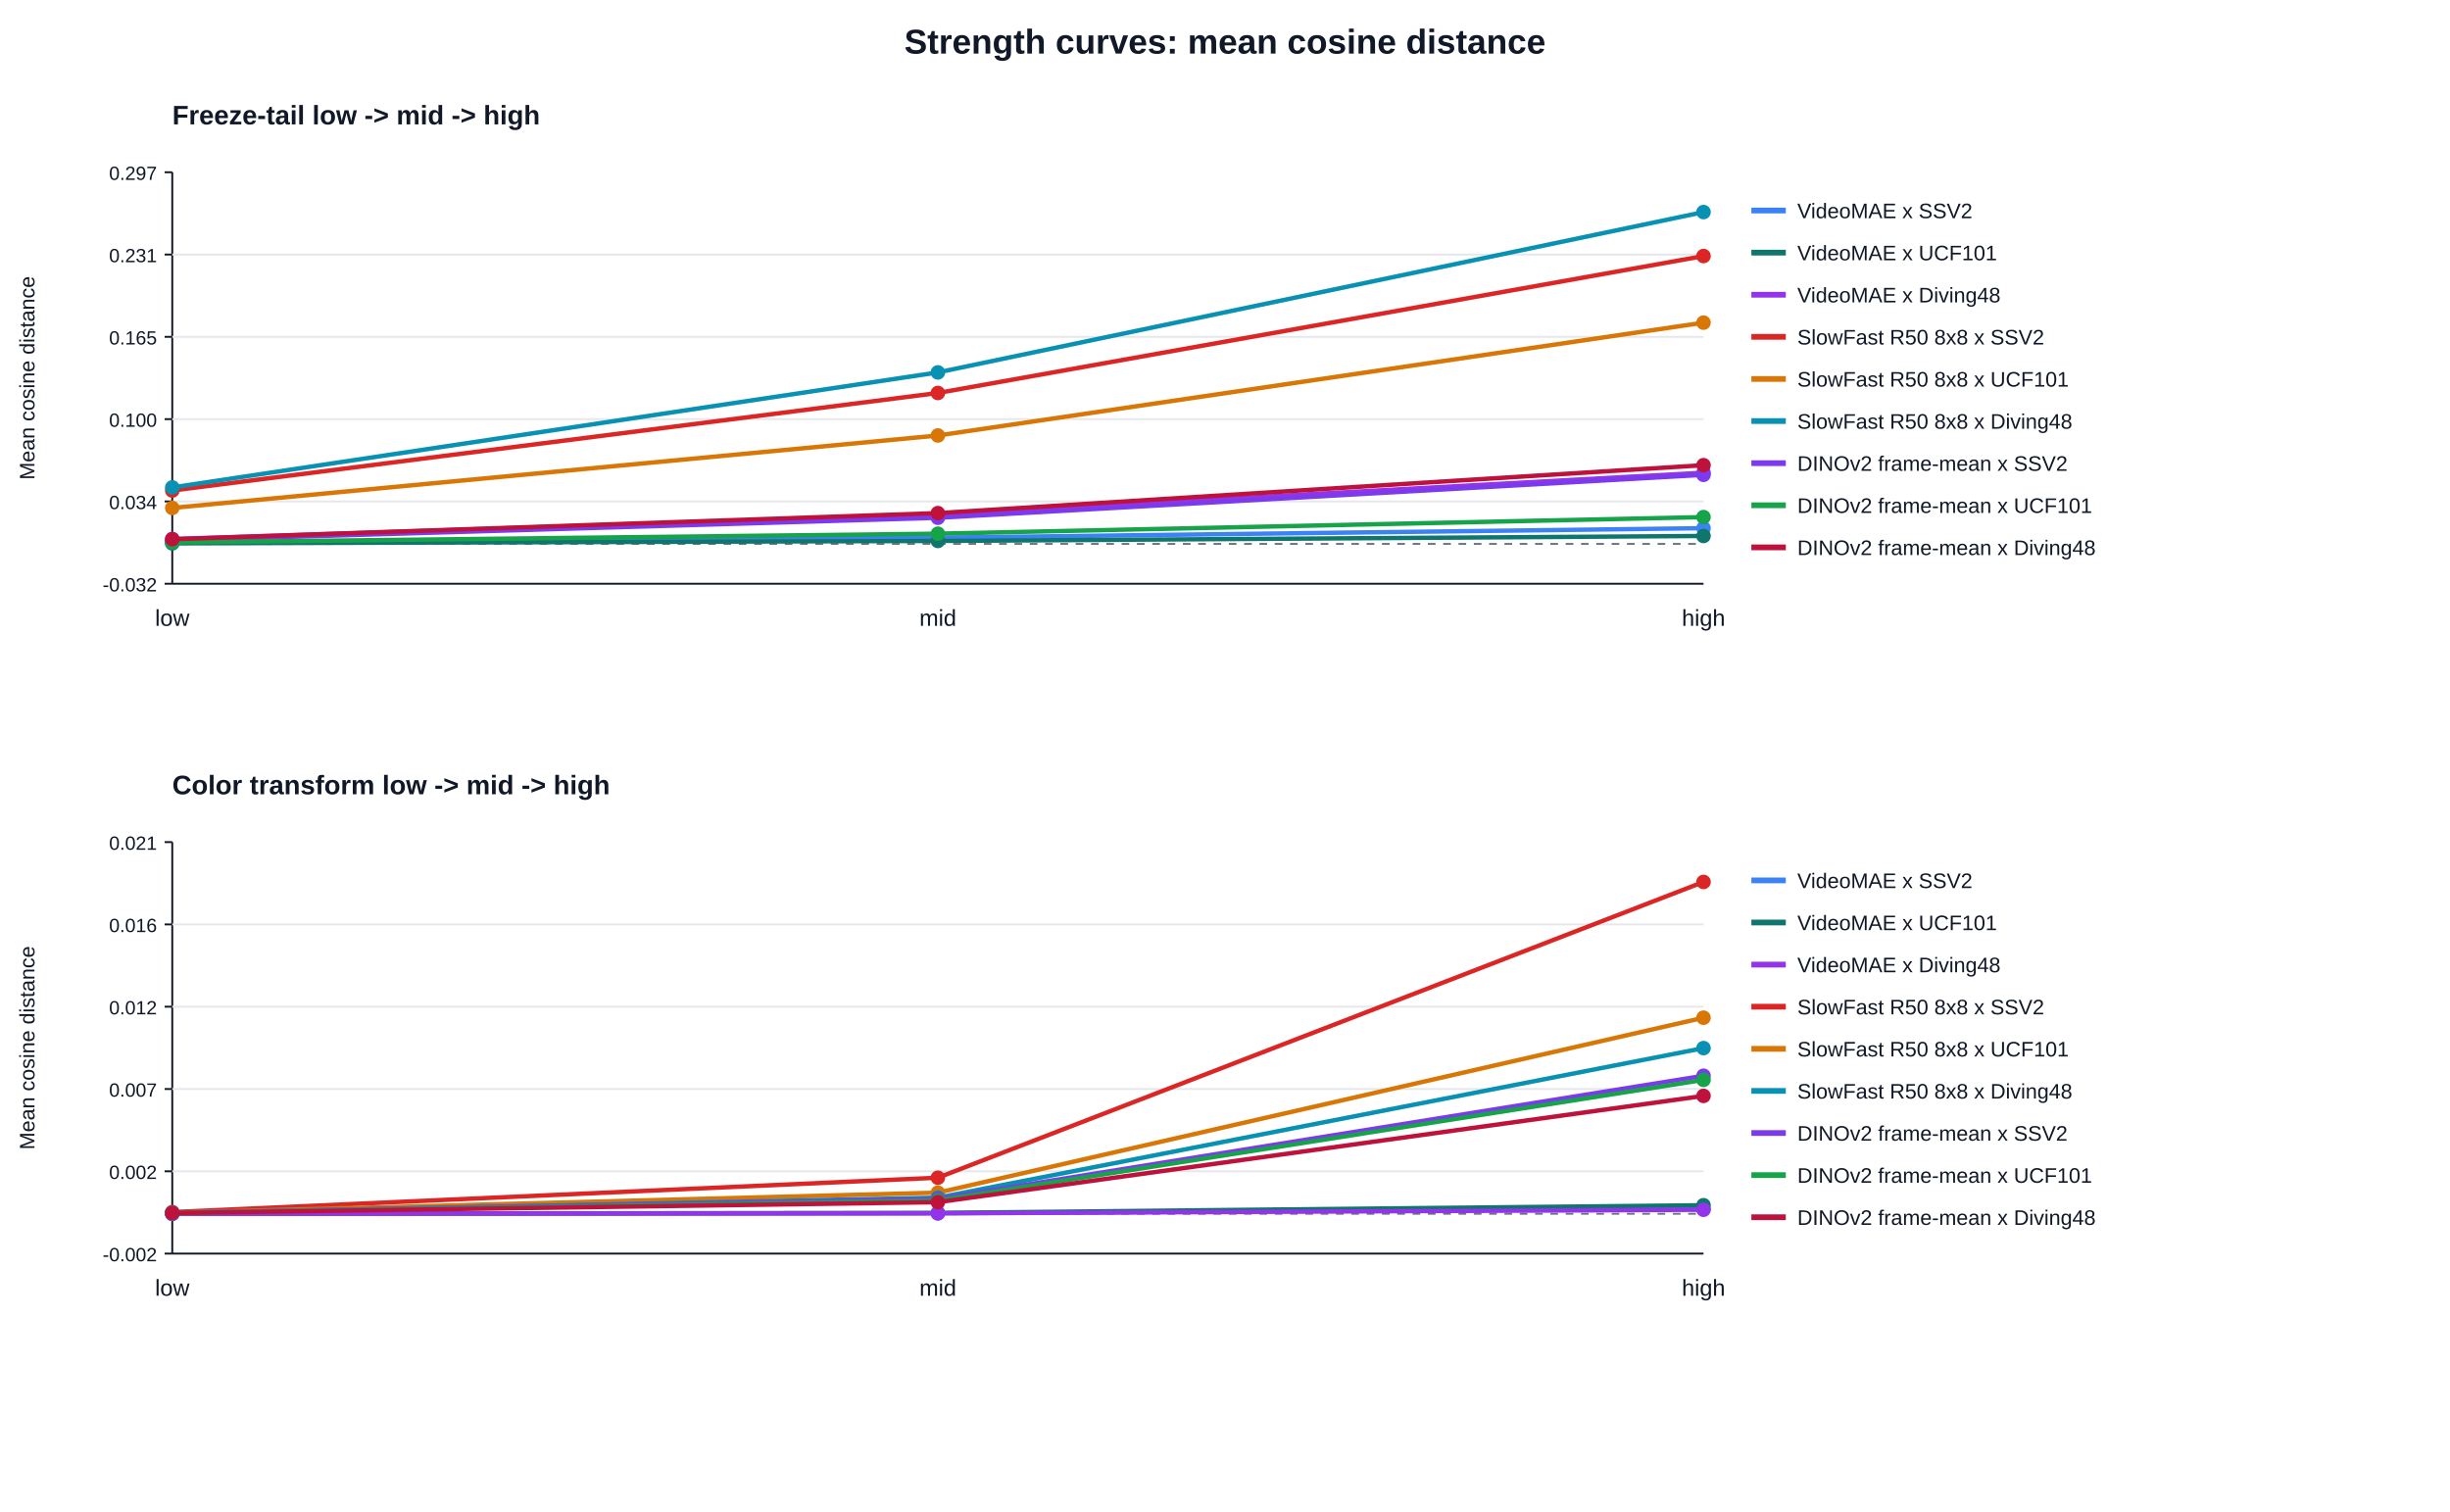
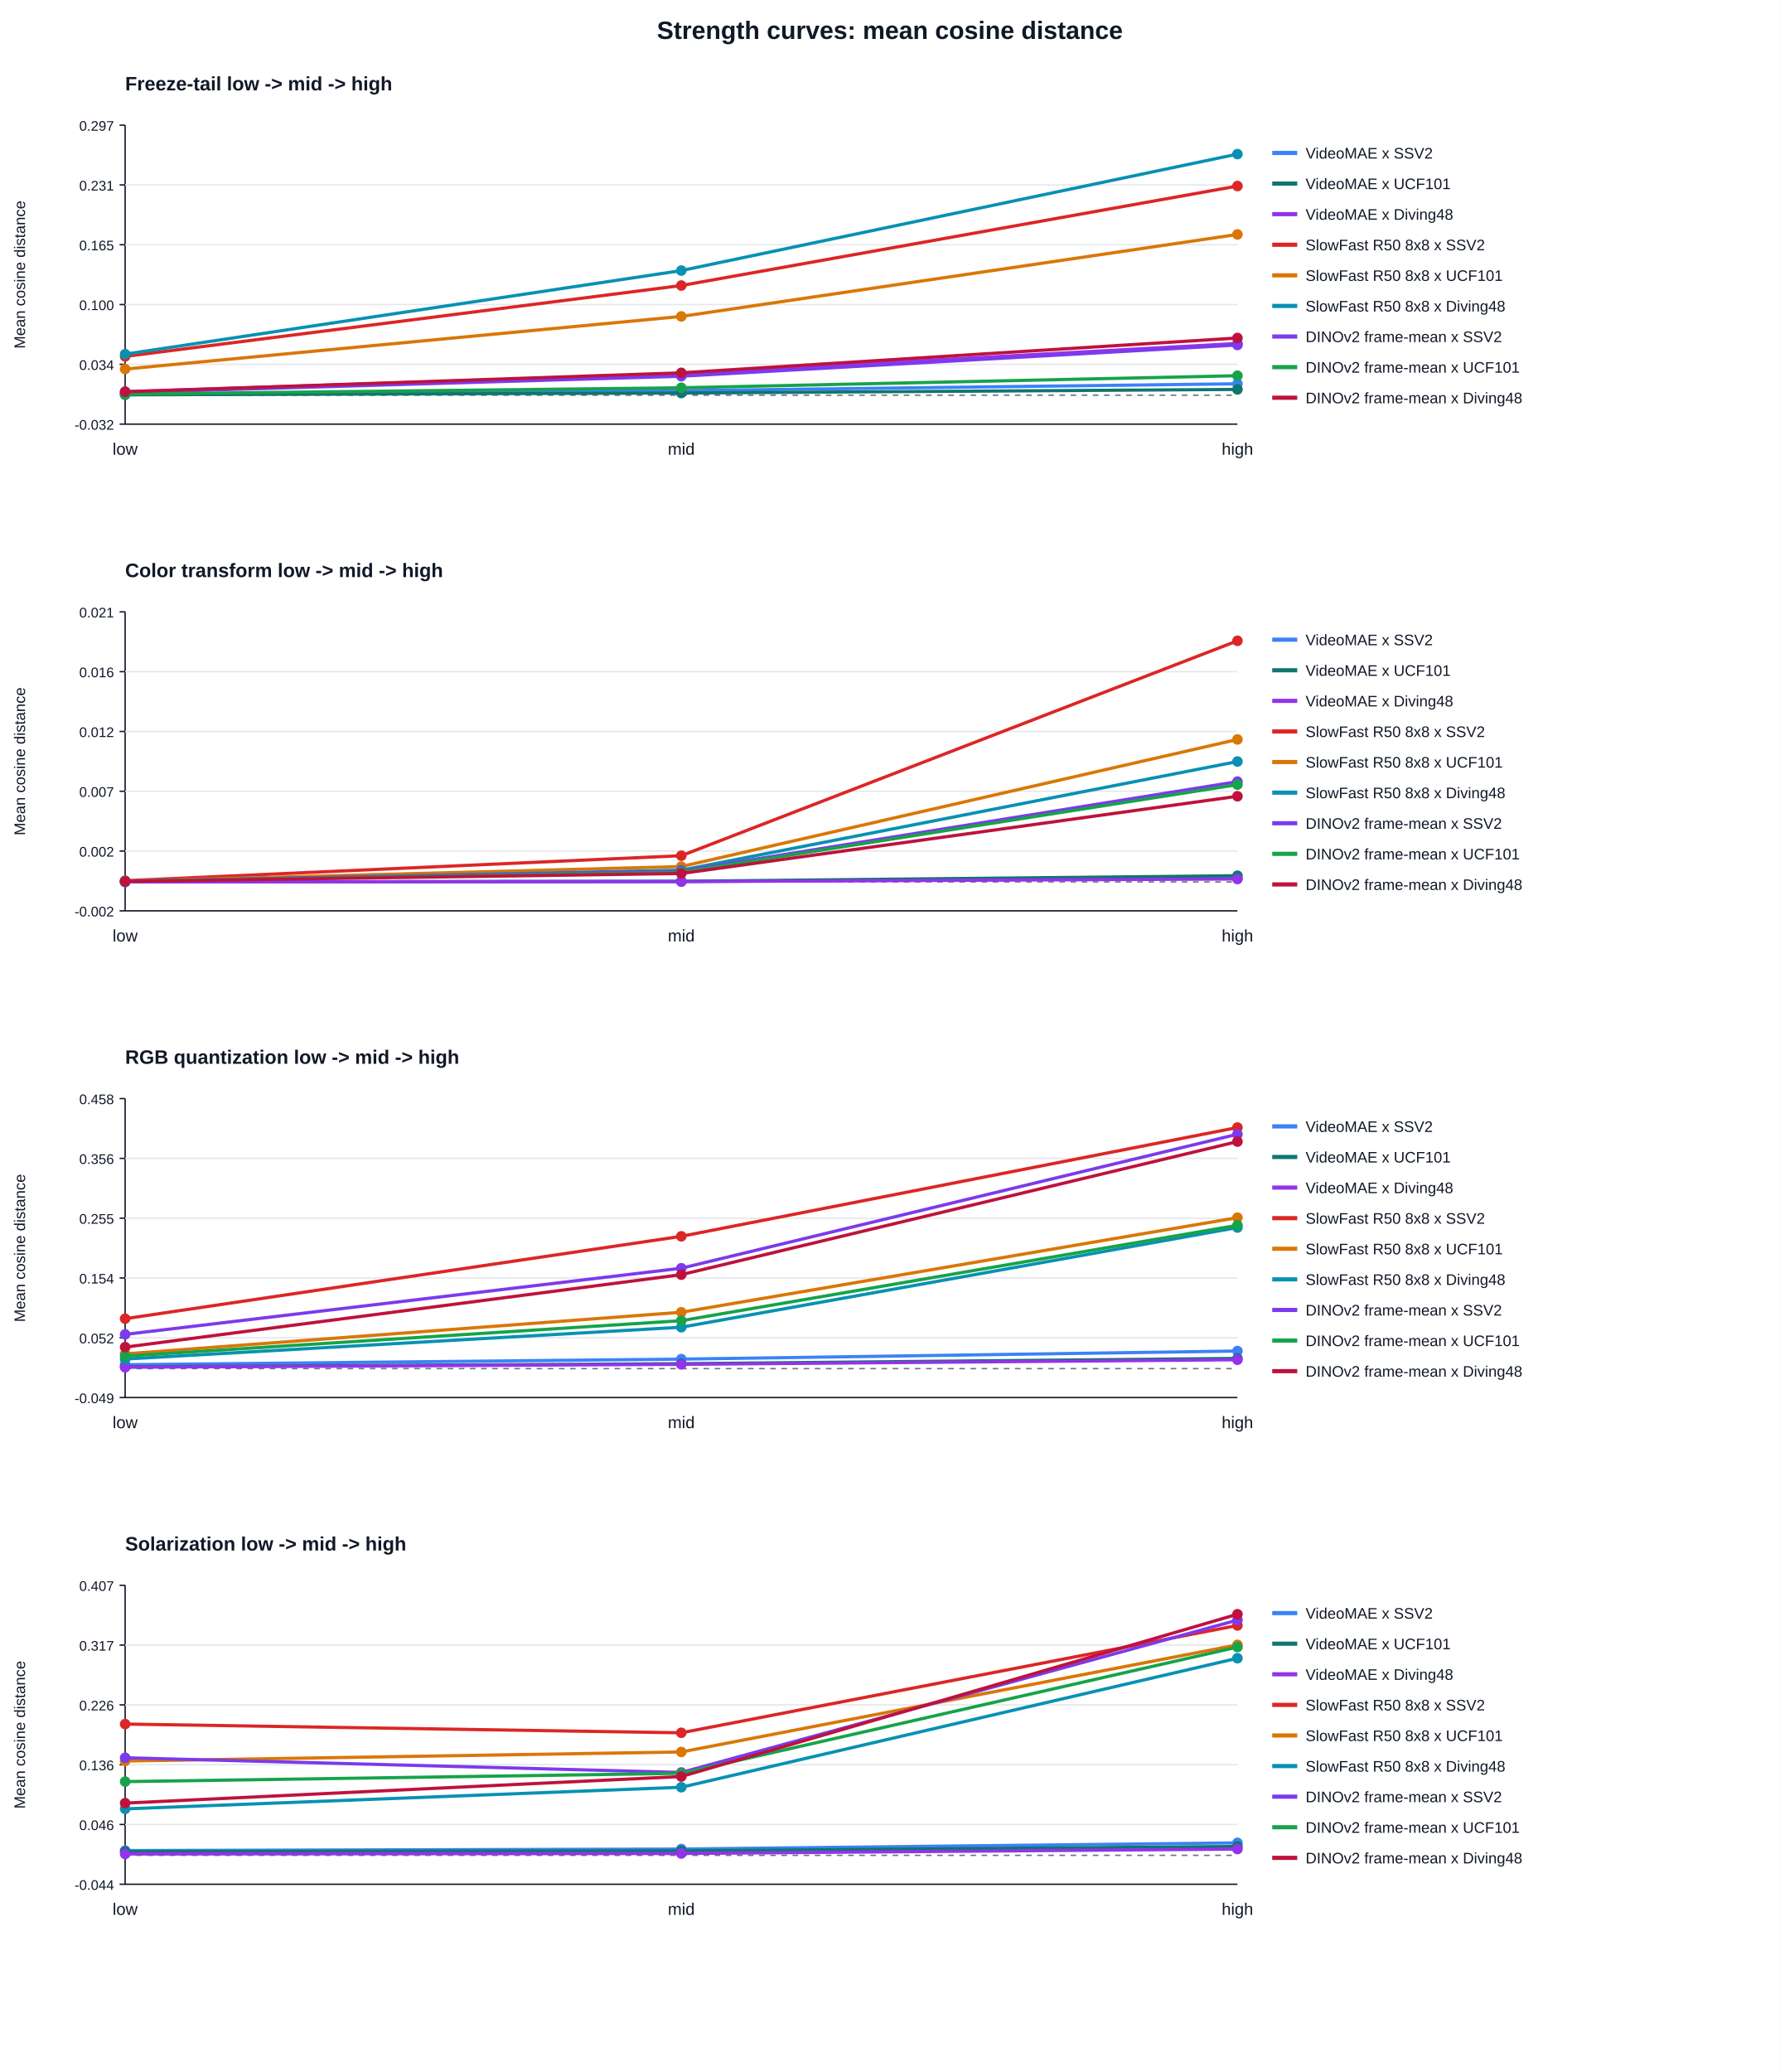
- <svg xmlns="http://www.w3.org/2000/svg" width="1280" height="790" viewBox="0 0 1280 790">
+ <svg xmlns="http://www.w3.org/2000/svg" width="1280" height="1490" viewBox="0 0 1280 1490">
  <rect width="100%" height="100%" fill="#ffffff" />
  <style>text { font-family: Arial, Helvetica, sans-serif; fill: #111827; }</style>
  <text x="640.00" y="28.00" font-size="18" font-weight="700" text-anchor="middle">Strength curves: mean cosine distance</text>
  <text x="90.00" y="65.00" font-size="14" font-weight="700" text-anchor="start">Freeze-tail low -&gt; mid -&gt; high</text>
  <text x="18.00" y="197.50" font-size="11" font-weight="400" text-anchor="middle" transform="rotate(-90 18.00 197.50)">Mean cosine distance</text>
  <line x1="90" y1="305" x2="890" y2="305" stroke="#111827" stroke-width="1" />
  <line x1="90" y1="90" x2="90" y2="305" stroke="#111827" stroke-width="1" />
  <line x1="86" y1="305.00" x2="90" y2="305.00" stroke="#111827" />
  <text x="82.00" y="309.00" font-size="10" font-weight="400" text-anchor="end">-0.032</text>
  <line x1="86" y1="262.00" x2="90" y2="262.00" stroke="#111827" />
  <text x="82.00" y="266.00" font-size="10" font-weight="400" text-anchor="end">0.034</text>
  <line x1="90" y1="262.00" x2="890" y2="262.00" stroke="#e5e7eb" stroke-width="1" />
  <line x1="86" y1="219.00" x2="90" y2="219.00" stroke="#111827" />
  <text x="82.00" y="223.00" font-size="10" font-weight="400" text-anchor="end">0.100</text>
  <line x1="90" y1="219.00" x2="890" y2="219.00" stroke="#e5e7eb" stroke-width="1" />
  <line x1="86" y1="176.00" x2="90" y2="176.00" stroke="#111827" />
  <text x="82.00" y="180.00" font-size="10" font-weight="400" text-anchor="end">0.165</text>
  <line x1="90" y1="176.00" x2="890" y2="176.00" stroke="#e5e7eb" stroke-width="1" />
  <line x1="86" y1="133.00" x2="90" y2="133.00" stroke="#111827" />
  <text x="82.00" y="137.00" font-size="10" font-weight="400" text-anchor="end">0.231</text>
  <line x1="90" y1="133.00" x2="890" y2="133.00" stroke="#e5e7eb" stroke-width="1" />
  <line x1="86" y1="90.00" x2="90" y2="90.00" stroke="#111827" />
  <text x="82.00" y="94.00" font-size="10" font-weight="400" text-anchor="end">0.297</text>
  <line x1="90" y1="284.19" x2="890" y2="284.19" stroke="#6b7280" stroke-dasharray="4 4" />
  <polyline points="90.00,283.51 490.00,280.93 890.00,275.97" fill="none" stroke="#3b82f6" stroke-width="2.3" stroke-linejoin="round" />
  <circle cx="90.00" cy="283.51" r="3.8" fill="#3b82f6" />
  <circle cx="490.00" cy="280.93" r="3.8" fill="#3b82f6" />
  <circle cx="890.00" cy="275.97" r="3.8" fill="#3b82f6" />
  <polyline points="90.00,283.91 490.00,282.64 890.00,280.04" fill="none" stroke="#0f766e" stroke-width="2.3" stroke-linejoin="round" />
  <circle cx="90.00" cy="283.91" r="3.8" fill="#0f766e" />
  <circle cx="490.00" cy="282.64" r="3.8" fill="#0f766e" />
  <circle cx="890.00" cy="280.04" r="3.8" fill="#0f766e" />
  <polyline points="90.00,281.62 490.00,268.77 890.00,246.99" fill="none" stroke="#9333ea" stroke-width="2.3" stroke-linejoin="round" />
  <circle cx="90.00" cy="281.62" r="3.8" fill="#9333ea" />
  <circle cx="490.00" cy="268.77" r="3.8" fill="#9333ea" />
  <circle cx="890.00" cy="246.99" r="3.8" fill="#9333ea" />
  <polyline points="90.00,256.30 490.00,205.33 890.00,133.78" fill="none" stroke="#dc2626" stroke-width="2.3" stroke-linejoin="round" />
  <circle cx="90.00" cy="256.30" r="3.8" fill="#dc2626" />
  <circle cx="490.00" cy="205.33" r="3.8" fill="#dc2626" />
  <circle cx="890.00" cy="133.78" r="3.8" fill="#dc2626" />
  <polyline points="90.00,265.39 490.00,227.54 890.00,168.58" fill="none" stroke="#d97706" stroke-width="2.3" stroke-linejoin="round" />
  <circle cx="90.00" cy="265.39" r="3.8" fill="#d97706" />
  <circle cx="490.00" cy="227.54" r="3.8" fill="#d97706" />
  <circle cx="890.00" cy="168.58" r="3.8" fill="#d97706" />
  <polyline points="90.00,254.67 490.00,194.58 890.00,110.81" fill="none" stroke="#0891b2" stroke-width="2.3" stroke-linejoin="round" />
  <circle cx="90.00" cy="254.67" r="3.8" fill="#0891b2" />
  <circle cx="490.00" cy="194.58" r="3.8" fill="#0891b2" />
  <circle cx="890.00" cy="110.81" r="3.8" fill="#0891b2" />
  <polyline points="90.00,282.30 490.00,270.54 890.00,248.09" fill="none" stroke="#7c3aed" stroke-width="2.3" stroke-linejoin="round" />
  <circle cx="90.00" cy="282.30" r="3.8" fill="#7c3aed" />
  <circle cx="490.00" cy="270.54" r="3.8" fill="#7c3aed" />
  <circle cx="890.00" cy="248.09" r="3.8" fill="#7c3aed" />
  <polyline points="90.00,283.40 490.00,278.85 890.00,270.18" fill="none" stroke="#16a34a" stroke-width="2.3" stroke-linejoin="round" />
  <circle cx="90.00" cy="283.40" r="3.8" fill="#16a34a" />
  <circle cx="490.00" cy="278.85" r="3.8" fill="#16a34a" />
  <circle cx="890.00" cy="270.18" r="3.8" fill="#16a34a" />
  <polyline points="90.00,281.74 490.00,268.10 890.00,243.05" fill="none" stroke="#be123c" stroke-width="2.3" stroke-linejoin="round" />
  <circle cx="90.00" cy="281.74" r="3.8" fill="#be123c" />
  <circle cx="490.00" cy="268.10" r="3.8" fill="#be123c" />
  <circle cx="890.00" cy="243.05" r="3.8" fill="#be123c" />
  <text x="90.00" y="327.00" font-size="12" font-weight="400" text-anchor="middle">low</text>
  <text x="490.00" y="327.00" font-size="12" font-weight="400" text-anchor="middle">mid</text>
  <text x="890.00" y="327.00" font-size="12" font-weight="400" text-anchor="middle">high</text>
  <line x1="915" y1="110" x2="933" y2="110" stroke="#3b82f6" stroke-width="3" />
  <text x="939.00" y="114.00" font-size="11" font-weight="400" text-anchor="start">VideoMAE x SSV2</text>
  <line x1="915" y1="132" x2="933" y2="132" stroke="#0f766e" stroke-width="3" />
  <text x="939.00" y="136.00" font-size="11" font-weight="400" text-anchor="start">VideoMAE x UCF101</text>
  <line x1="915" y1="154" x2="933" y2="154" stroke="#9333ea" stroke-width="3" />
  <text x="939.00" y="158.00" font-size="11" font-weight="400" text-anchor="start">VideoMAE x Diving48</text>
  <line x1="915" y1="176" x2="933" y2="176" stroke="#dc2626" stroke-width="3" />
  <text x="939.00" y="180.00" font-size="11" font-weight="400" text-anchor="start">SlowFast R50 8x8 x SSV2</text>
  <line x1="915" y1="198" x2="933" y2="198" stroke="#d97706" stroke-width="3" />
  <text x="939.00" y="202.00" font-size="11" font-weight="400" text-anchor="start">SlowFast R50 8x8 x UCF101</text>
  <line x1="915" y1="220" x2="933" y2="220" stroke="#0891b2" stroke-width="3" />
  <text x="939.00" y="224.00" font-size="11" font-weight="400" text-anchor="start">SlowFast R50 8x8 x Diving48</text>
  <line x1="915" y1="242" x2="933" y2="242" stroke="#7c3aed" stroke-width="3" />
  <text x="939.00" y="246.00" font-size="11" font-weight="400" text-anchor="start">DINOv2 frame-mean x SSV2</text>
  <line x1="915" y1="264" x2="933" y2="264" stroke="#16a34a" stroke-width="3" />
  <text x="939.00" y="268.00" font-size="11" font-weight="400" text-anchor="start">DINOv2 frame-mean x UCF101</text>
  <line x1="915" y1="286" x2="933" y2="286" stroke="#be123c" stroke-width="3" />
  <text x="939.00" y="290.00" font-size="11" font-weight="400" text-anchor="start">DINOv2 frame-mean x Diving48</text>
  <text x="90.00" y="415.00" font-size="14" font-weight="700" text-anchor="start">Color transform low -&gt; mid -&gt; high</text>
  <text x="18.00" y="547.50" font-size="11" font-weight="400" text-anchor="middle" transform="rotate(-90 18.00 547.50)">Mean cosine distance</text>
  <line x1="90" y1="655" x2="890" y2="655" stroke="#111827" stroke-width="1" />
  <line x1="90" y1="440" x2="90" y2="655" stroke="#111827" stroke-width="1" />
  <line x1="86" y1="655.00" x2="90" y2="655.00" stroke="#111827" />
  <text x="82.00" y="659.00" font-size="10" font-weight="400" text-anchor="end">-0.002</text>
  <line x1="86" y1="612.00" x2="90" y2="612.00" stroke="#111827" />
  <text x="82.00" y="616.00" font-size="10" font-weight="400" text-anchor="end">0.002</text>
  <line x1="90" y1="612.00" x2="890" y2="612.00" stroke="#e5e7eb" stroke-width="1" />
  <line x1="86" y1="569.00" x2="90" y2="569.00" stroke="#111827" />
  <text x="82.00" y="573.00" font-size="10" font-weight="400" text-anchor="end">0.007</text>
  <line x1="90" y1="569.00" x2="890" y2="569.00" stroke="#e5e7eb" stroke-width="1" />
  <line x1="86" y1="526.00" x2="90" y2="526.00" stroke="#111827" />
  <text x="82.00" y="530.00" font-size="10" font-weight="400" text-anchor="end">0.012</text>
  <line x1="90" y1="526.00" x2="890" y2="526.00" stroke="#e5e7eb" stroke-width="1" />
  <line x1="86" y1="483.00" x2="90" y2="483.00" stroke="#111827" />
  <text x="82.00" y="487.00" font-size="10" font-weight="400" text-anchor="end">0.016</text>
  <line x1="90" y1="483.00" x2="890" y2="483.00" stroke="#e5e7eb" stroke-width="1" />
  <line x1="86" y1="440.00" x2="90" y2="440.00" stroke="#111827" />
  <text x="82.00" y="444.00" font-size="10" font-weight="400" text-anchor="end">0.021</text>
  <line x1="90" y1="634.19" x2="890" y2="634.19" stroke="#6b7280" stroke-dasharray="4 4" />
  <polyline points="90.00,634.18 490.00,633.91 890.00,631.50" fill="none" stroke="#3b82f6" stroke-width="2.3" stroke-linejoin="round" />
  <circle cx="90.00" cy="634.18" r="3.8" fill="#3b82f6" />
  <circle cx="490.00" cy="633.91" r="3.8" fill="#3b82f6" />
  <circle cx="890.00" cy="631.50" r="3.8" fill="#3b82f6" />
  <polyline points="90.00,634.18 490.00,633.74 890.00,629.73" fill="none" stroke="#0f766e" stroke-width="2.3" stroke-linejoin="round" />
  <circle cx="90.00" cy="634.18" r="3.8" fill="#0f766e" />
  <circle cx="490.00" cy="633.74" r="3.8" fill="#0f766e" />
  <circle cx="890.00" cy="629.73" r="3.8" fill="#0f766e" />
  <polyline points="90.00,634.19 490.00,633.97 890.00,632.10" fill="none" stroke="#9333ea" stroke-width="2.3" stroke-linejoin="round" />
  <circle cx="90.00" cy="634.19" r="3.8" fill="#9333ea" />
  <circle cx="490.00" cy="633.97" r="3.8" fill="#9333ea" />
  <circle cx="890.00" cy="632.10" r="3.8" fill="#9333ea" />
  <polyline points="90.00,633.31 490.00,615.35 890.00,460.81" fill="none" stroke="#dc2626" stroke-width="2.3" stroke-linejoin="round" />
  <circle cx="90.00" cy="633.31" r="3.8" fill="#dc2626" />
  <circle cx="490.00" cy="615.35" r="3.8" fill="#dc2626" />
  <circle cx="890.00" cy="460.81" r="3.8" fill="#dc2626" />
  <polyline points="90.00,633.63 490.00,623.15 890.00,531.75" fill="none" stroke="#d97706" stroke-width="2.3" stroke-linejoin="round" />
  <circle cx="90.00" cy="633.63" r="3.8" fill="#d97706" />
  <circle cx="490.00" cy="623.15" r="3.8" fill="#d97706" />
  <circle cx="890.00" cy="531.75" r="3.8" fill="#d97706" />
  <polyline points="90.00,633.88 490.00,625.76 890.00,547.63" fill="none" stroke="#0891b2" stroke-width="2.3" stroke-linejoin="round" />
  <circle cx="90.00" cy="633.88" r="3.8" fill="#0891b2" />
  <circle cx="490.00" cy="625.76" r="3.8" fill="#0891b2" />
  <circle cx="890.00" cy="547.63" r="3.8" fill="#0891b2" />
  <polyline points="90.00,633.61 490.00,626.37 890.00,562.07" fill="none" stroke="#7c3aed" stroke-width="2.3" stroke-linejoin="round" />
  <circle cx="90.00" cy="633.61" r="3.8" fill="#7c3aed" />
  <circle cx="490.00" cy="626.37" r="3.8" fill="#7c3aed" />
  <circle cx="890.00" cy="562.07" r="3.8" fill="#7c3aed" />
  <polyline points="90.00,633.70 490.00,627.22 890.00,564.23" fill="none" stroke="#16a34a" stroke-width="2.3" stroke-linejoin="round" />
  <circle cx="90.00" cy="633.70" r="3.8" fill="#16a34a" />
  <circle cx="490.00" cy="627.22" r="3.8" fill="#16a34a" />
  <circle cx="890.00" cy="564.23" r="3.8" fill="#16a34a" />
  <polyline points="90.00,633.81 490.00,628.14 890.00,572.60" fill="none" stroke="#be123c" stroke-width="2.3" stroke-linejoin="round" />
  <circle cx="90.00" cy="633.81" r="3.8" fill="#be123c" />
  <circle cx="490.00" cy="628.14" r="3.8" fill="#be123c" />
  <circle cx="890.00" cy="572.60" r="3.8" fill="#be123c" />
  <text x="90.00" y="677.00" font-size="12" font-weight="400" text-anchor="middle">low</text>
  <text x="490.00" y="677.00" font-size="12" font-weight="400" text-anchor="middle">mid</text>
  <text x="890.00" y="677.00" font-size="12" font-weight="400" text-anchor="middle">high</text>
  <line x1="915" y1="460" x2="933" y2="460" stroke="#3b82f6" stroke-width="3" />
  <text x="939.00" y="464.00" font-size="11" font-weight="400" text-anchor="start">VideoMAE x SSV2</text>
  <line x1="915" y1="482" x2="933" y2="482" stroke="#0f766e" stroke-width="3" />
  <text x="939.00" y="486.00" font-size="11" font-weight="400" text-anchor="start">VideoMAE x UCF101</text>
  <line x1="915" y1="504" x2="933" y2="504" stroke="#9333ea" stroke-width="3" />
  <text x="939.00" y="508.00" font-size="11" font-weight="400" text-anchor="start">VideoMAE x Diving48</text>
  <line x1="915" y1="526" x2="933" y2="526" stroke="#dc2626" stroke-width="3" />
  <text x="939.00" y="530.00" font-size="11" font-weight="400" text-anchor="start">SlowFast R50 8x8 x SSV2</text>
  <line x1="915" y1="548" x2="933" y2="548" stroke="#d97706" stroke-width="3" />
  <text x="939.00" y="552.00" font-size="11" font-weight="400" text-anchor="start">SlowFast R50 8x8 x UCF101</text>
  <line x1="915" y1="570" x2="933" y2="570" stroke="#0891b2" stroke-width="3" />
  <text x="939.00" y="574.00" font-size="11" font-weight="400" text-anchor="start">SlowFast R50 8x8 x Diving48</text>
  <line x1="915" y1="592" x2="933" y2="592" stroke="#7c3aed" stroke-width="3" />
  <text x="939.00" y="596.00" font-size="11" font-weight="400" text-anchor="start">DINOv2 frame-mean x SSV2</text>
  <line x1="915" y1="614" x2="933" y2="614" stroke="#16a34a" stroke-width="3" />
  <text x="939.00" y="618.00" font-size="11" font-weight="400" text-anchor="start">DINOv2 frame-mean x UCF101</text>
  <line x1="915" y1="636" x2="933" y2="636" stroke="#be123c" stroke-width="3" />
  <text x="939.00" y="640.00" font-size="11" font-weight="400" text-anchor="start">DINOv2 frame-mean x Diving48</text>
+   <text x="90.00" y="765.00" font-size="14" font-weight="700" text-anchor="start">RGB quantization low -&gt; mid -&gt; high</text>
+   <text x="18.00" y="897.50" font-size="11" font-weight="400" text-anchor="middle" transform="rotate(-90 18.00 897.50)">Mean cosine distance</text>
+   <line x1="90" y1="1005" x2="890" y2="1005" stroke="#111827" stroke-width="1" />
+   <line x1="90" y1="790" x2="90" y2="1005" stroke="#111827" stroke-width="1" />
+   <line x1="86" y1="1005.00" x2="90" y2="1005.00" stroke="#111827" />
+   <text x="82.00" y="1009.00" font-size="10" font-weight="400" text-anchor="end">-0.049</text>
+   <line x1="86" y1="962.00" x2="90" y2="962.00" stroke="#111827" />
+   <text x="82.00" y="966.00" font-size="10" font-weight="400" text-anchor="end">0.052</text>
+   <line x1="90" y1="962.00" x2="890" y2="962.00" stroke="#e5e7eb" stroke-width="1" />
+   <line x1="86" y1="919.00" x2="90" y2="919.00" stroke="#111827" />
+   <text x="82.00" y="923.00" font-size="10" font-weight="400" text-anchor="end">0.154</text>
+   <line x1="90" y1="919.00" x2="890" y2="919.00" stroke="#e5e7eb" stroke-width="1" />
+   <line x1="86" y1="876.00" x2="90" y2="876.00" stroke="#111827" />
+   <text x="82.00" y="880.00" font-size="10" font-weight="400" text-anchor="end">0.255</text>
+   <line x1="90" y1="876.00" x2="890" y2="876.00" stroke="#e5e7eb" stroke-width="1" />
+   <line x1="86" y1="833.00" x2="90" y2="833.00" stroke="#111827" />
+   <text x="82.00" y="837.00" font-size="10" font-weight="400" text-anchor="end">0.356</text>
+   <line x1="90" y1="833.00" x2="890" y2="833.00" stroke="#e5e7eb" stroke-width="1" />
+   <line x1="86" y1="790.00" x2="90" y2="790.00" stroke="#111827" />
+   <text x="82.00" y="794.00" font-size="10" font-weight="400" text-anchor="end">0.458</text>
+   <line x1="90" y1="984.19" x2="890" y2="984.19" stroke="#6b7280" stroke-dasharray="4 4" />
+   <polyline points="90.00,981.38 490.00,977.36 890.00,971.54" fill="none" stroke="#3b82f6" stroke-width="2.3" stroke-linejoin="round" />
+   <circle cx="90.00" cy="981.38" r="3.8" fill="#3b82f6" />
+   <circle cx="490.00" cy="977.36" r="3.8" fill="#3b82f6" />
+   <circle cx="890.00" cy="971.54" r="3.8" fill="#3b82f6" />
+   <polyline points="90.00,982.88 490.00,980.64 890.00,976.85" fill="none" stroke="#0f766e" stroke-width="2.3" stroke-linejoin="round" />
+   <circle cx="90.00" cy="982.88" r="3.8" fill="#0f766e" />
+   <circle cx="490.00" cy="980.64" r="3.8" fill="#0f766e" />
+   <circle cx="890.00" cy="976.85" r="3.8" fill="#0f766e" />
+   <polyline points="90.00,983.22 490.00,981.13 890.00,977.81" fill="none" stroke="#9333ea" stroke-width="2.3" stroke-linejoin="round" />
+   <circle cx="90.00" cy="983.22" r="3.8" fill="#9333ea" />
+   <circle cx="490.00" cy="981.13" r="3.8" fill="#9333ea" />
+   <circle cx="890.00" cy="977.81" r="3.8" fill="#9333ea" />
+   <polyline points="90.00,948.28 490.00,889.05 890.00,810.81" fill="none" stroke="#dc2626" stroke-width="2.3" stroke-linejoin="round" />
+   <circle cx="90.00" cy="948.28" r="3.8" fill="#dc2626" />
+   <circle cx="490.00" cy="889.05" r="3.8" fill="#dc2626" />
+   <circle cx="890.00" cy="810.81" r="3.8" fill="#dc2626" />
+   <polyline points="90.00,973.58 490.00,943.66 890.00,875.62" fill="none" stroke="#d97706" stroke-width="2.3" stroke-linejoin="round" />
+   <circle cx="90.00" cy="973.58" r="3.8" fill="#d97706" />
+   <circle cx="490.00" cy="943.66" r="3.8" fill="#d97706" />
+   <circle cx="890.00" cy="875.62" r="3.8" fill="#d97706" />
+   <polyline points="90.00,977.30 490.00,954.42 890.00,882.74" fill="none" stroke="#0891b2" stroke-width="2.3" stroke-linejoin="round" />
+   <circle cx="90.00" cy="977.30" r="3.8" fill="#0891b2" />
+   <circle cx="490.00" cy="954.42" r="3.8" fill="#0891b2" />
+   <circle cx="890.00" cy="882.74" r="3.8" fill="#0891b2" />
+   <polyline points="90.00,959.56 490.00,911.99 890.00,815.63" fill="none" stroke="#7c3aed" stroke-width="2.3" stroke-linejoin="round" />
+   <circle cx="90.00" cy="959.56" r="3.8" fill="#7c3aed" />
+   <circle cx="490.00" cy="911.99" r="3.8" fill="#7c3aed" />
+   <circle cx="890.00" cy="815.63" r="3.8" fill="#7c3aed" />
+   <polyline points="90.00,975.21 490.00,949.72 890.00,881.11" fill="none" stroke="#16a34a" stroke-width="2.3" stroke-linejoin="round" />
+   <circle cx="90.00" cy="975.21" r="3.8" fill="#16a34a" />
+   <circle cx="490.00" cy="949.72" r="3.8" fill="#16a34a" />
+   <circle cx="890.00" cy="881.11" r="3.8" fill="#16a34a" />
+   <polyline points="90.00,968.72 490.00,916.61 890.00,820.93" fill="none" stroke="#be123c" stroke-width="2.3" stroke-linejoin="round" />
+   <circle cx="90.00" cy="968.72" r="3.8" fill="#be123c" />
+   <circle cx="490.00" cy="916.61" r="3.8" fill="#be123c" />
+   <circle cx="890.00" cy="820.93" r="3.8" fill="#be123c" />
+   <text x="90.00" y="1027.00" font-size="12" font-weight="400" text-anchor="middle">low</text>
+   <text x="490.00" y="1027.00" font-size="12" font-weight="400" text-anchor="middle">mid</text>
+   <text x="890.00" y="1027.00" font-size="12" font-weight="400" text-anchor="middle">high</text>
+   <line x1="915" y1="810" x2="933" y2="810" stroke="#3b82f6" stroke-width="3" />
+   <text x="939.00" y="814.00" font-size="11" font-weight="400" text-anchor="start">VideoMAE x SSV2</text>
+   <line x1="915" y1="832" x2="933" y2="832" stroke="#0f766e" stroke-width="3" />
+   <text x="939.00" y="836.00" font-size="11" font-weight="400" text-anchor="start">VideoMAE x UCF101</text>
+   <line x1="915" y1="854" x2="933" y2="854" stroke="#9333ea" stroke-width="3" />
+   <text x="939.00" y="858.00" font-size="11" font-weight="400" text-anchor="start">VideoMAE x Diving48</text>
+   <line x1="915" y1="876" x2="933" y2="876" stroke="#dc2626" stroke-width="3" />
+   <text x="939.00" y="880.00" font-size="11" font-weight="400" text-anchor="start">SlowFast R50 8x8 x SSV2</text>
+   <line x1="915" y1="898" x2="933" y2="898" stroke="#d97706" stroke-width="3" />
+   <text x="939.00" y="902.00" font-size="11" font-weight="400" text-anchor="start">SlowFast R50 8x8 x UCF101</text>
+   <line x1="915" y1="920" x2="933" y2="920" stroke="#0891b2" stroke-width="3" />
+   <text x="939.00" y="924.00" font-size="11" font-weight="400" text-anchor="start">SlowFast R50 8x8 x Diving48</text>
+   <line x1="915" y1="942" x2="933" y2="942" stroke="#7c3aed" stroke-width="3" />
+   <text x="939.00" y="946.00" font-size="11" font-weight="400" text-anchor="start">DINOv2 frame-mean x SSV2</text>
+   <line x1="915" y1="964" x2="933" y2="964" stroke="#16a34a" stroke-width="3" />
+   <text x="939.00" y="968.00" font-size="11" font-weight="400" text-anchor="start">DINOv2 frame-mean x UCF101</text>
+   <line x1="915" y1="986" x2="933" y2="986" stroke="#be123c" stroke-width="3" />
+   <text x="939.00" y="990.00" font-size="11" font-weight="400" text-anchor="start">DINOv2 frame-mean x Diving48</text>
+   <text x="90.00" y="1115.00" font-size="14" font-weight="700" text-anchor="start">Solarization low -&gt; mid -&gt; high</text>
+   <text x="18.00" y="1247.50" font-size="11" font-weight="400" text-anchor="middle" transform="rotate(-90 18.00 1247.50)">Mean cosine distance</text>
+   <line x1="90" y1="1355" x2="890" y2="1355" stroke="#111827" stroke-width="1" />
+   <line x1="90" y1="1140" x2="90" y2="1355" stroke="#111827" stroke-width="1" />
+   <line x1="86" y1="1355.00" x2="90" y2="1355.00" stroke="#111827" />
+   <text x="82.00" y="1359.00" font-size="10" font-weight="400" text-anchor="end">-0.044</text>
+   <line x1="86" y1="1312.00" x2="90" y2="1312.00" stroke="#111827" />
+   <text x="82.00" y="1316.00" font-size="10" font-weight="400" text-anchor="end">0.046</text>
+   <line x1="90" y1="1312.00" x2="890" y2="1312.00" stroke="#e5e7eb" stroke-width="1" />
+   <line x1="86" y1="1269.00" x2="90" y2="1269.00" stroke="#111827" />
+   <text x="82.00" y="1273.00" font-size="10" font-weight="400" text-anchor="end">0.136</text>
+   <line x1="90" y1="1269.00" x2="890" y2="1269.00" stroke="#e5e7eb" stroke-width="1" />
+   <line x1="86" y1="1226.00" x2="90" y2="1226.00" stroke="#111827" />
+   <text x="82.00" y="1230.00" font-size="10" font-weight="400" text-anchor="end">0.226</text>
+   <line x1="90" y1="1226.00" x2="890" y2="1226.00" stroke="#e5e7eb" stroke-width="1" />
+   <line x1="86" y1="1183.00" x2="90" y2="1183.00" stroke="#111827" />
+   <text x="82.00" y="1187.00" font-size="10" font-weight="400" text-anchor="end">0.317</text>
+   <line x1="90" y1="1183.00" x2="890" y2="1183.00" stroke="#e5e7eb" stroke-width="1" />
+   <line x1="86" y1="1140.00" x2="90" y2="1140.00" stroke="#111827" />
+   <text x="82.00" y="1144.00" font-size="10" font-weight="400" text-anchor="end">0.407</text>
+   <line x1="90" y1="1334.19" x2="890" y2="1334.19" stroke="#6b7280" stroke-dasharray="4 4" />
+   <polyline points="90.00,1330.77 490.00,1329.65 890.00,1325.22" fill="none" stroke="#3b82f6" stroke-width="2.3" stroke-linejoin="round" />
+   <circle cx="90.00" cy="1330.77" r="3.8" fill="#3b82f6" />
+   <circle cx="490.00" cy="1329.65" r="3.8" fill="#3b82f6" />
+   <circle cx="890.00" cy="1325.22" r="3.8" fill="#3b82f6" />
+   <polyline points="90.00,1331.47 490.00,1330.97 890.00,1327.79" fill="none" stroke="#0f766e" stroke-width="2.3" stroke-linejoin="round" />
+   <circle cx="90.00" cy="1331.47" r="3.8" fill="#0f766e" />
+   <circle cx="490.00" cy="1330.97" r="3.8" fill="#0f766e" />
+   <circle cx="890.00" cy="1327.79" r="3.8" fill="#0f766e" />
+   <polyline points="90.00,1333.23 490.00,1332.87 890.00,1329.69" fill="none" stroke="#9333ea" stroke-width="2.3" stroke-linejoin="round" />
+   <circle cx="90.00" cy="1333.23" r="3.8" fill="#9333ea" />
+   <circle cx="490.00" cy="1332.87" r="3.8" fill="#9333ea" />
+   <circle cx="890.00" cy="1329.69" r="3.8" fill="#9333ea" />
+   <polyline points="90.00,1239.80 490.00,1246.08 890.00,1168.88" fill="none" stroke="#dc2626" stroke-width="2.3" stroke-linejoin="round" />
+   <circle cx="90.00" cy="1239.80" r="3.8" fill="#dc2626" />
+   <circle cx="490.00" cy="1246.08" r="3.8" fill="#dc2626" />
+   <circle cx="890.00" cy="1168.88" r="3.8" fill="#dc2626" />
+   <polyline points="90.00,1266.36 490.00,1259.86 890.00,1182.84" fill="none" stroke="#d97706" stroke-width="2.3" stroke-linejoin="round" />
+   <circle cx="90.00" cy="1266.36" r="3.8" fill="#d97706" />
+   <circle cx="490.00" cy="1259.86" r="3.8" fill="#d97706" />
+   <circle cx="890.00" cy="1182.84" r="3.8" fill="#d97706" />
+   <polyline points="90.00,1300.79 490.00,1285.23 890.00,1192.46" fill="none" stroke="#0891b2" stroke-width="2.3" stroke-linejoin="round" />
+   <circle cx="90.00" cy="1300.79" r="3.8" fill="#0891b2" />
+   <circle cx="490.00" cy="1285.23" r="3.8" fill="#0891b2" />
+   <circle cx="890.00" cy="1192.46" r="3.8" fill="#0891b2" />
+   <polyline points="90.00,1264.04 490.00,1274.60 890.00,1165.02" fill="none" stroke="#7c3aed" stroke-width="2.3" stroke-linejoin="round" />
+   <circle cx="90.00" cy="1264.04" r="3.8" fill="#7c3aed" />
+   <circle cx="490.00" cy="1274.60" r="3.8" fill="#7c3aed" />
+   <circle cx="890.00" cy="1165.02" r="3.8" fill="#7c3aed" />
+   <polyline points="90.00,1281.18 490.00,1275.22 890.00,1184.43" fill="none" stroke="#16a34a" stroke-width="2.3" stroke-linejoin="round" />
+   <circle cx="90.00" cy="1281.18" r="3.8" fill="#16a34a" />
+   <circle cx="490.00" cy="1275.22" r="3.8" fill="#16a34a" />
+   <circle cx="890.00" cy="1184.43" r="3.8" fill="#16a34a" />
+   <polyline points="90.00,1296.64 490.00,1277.52 890.00,1160.81" fill="none" stroke="#be123c" stroke-width="2.3" stroke-linejoin="round" />
+   <circle cx="90.00" cy="1296.64" r="3.8" fill="#be123c" />
+   <circle cx="490.00" cy="1277.52" r="3.8" fill="#be123c" />
+   <circle cx="890.00" cy="1160.81" r="3.8" fill="#be123c" />
+   <text x="90.00" y="1377.00" font-size="12" font-weight="400" text-anchor="middle">low</text>
+   <text x="490.00" y="1377.00" font-size="12" font-weight="400" text-anchor="middle">mid</text>
+   <text x="890.00" y="1377.00" font-size="12" font-weight="400" text-anchor="middle">high</text>
+   <line x1="915" y1="1160" x2="933" y2="1160" stroke="#3b82f6" stroke-width="3" />
+   <text x="939.00" y="1164.00" font-size="11" font-weight="400" text-anchor="start">VideoMAE x SSV2</text>
+   <line x1="915" y1="1182" x2="933" y2="1182" stroke="#0f766e" stroke-width="3" />
+   <text x="939.00" y="1186.00" font-size="11" font-weight="400" text-anchor="start">VideoMAE x UCF101</text>
+   <line x1="915" y1="1204" x2="933" y2="1204" stroke="#9333ea" stroke-width="3" />
+   <text x="939.00" y="1208.00" font-size="11" font-weight="400" text-anchor="start">VideoMAE x Diving48</text>
+   <line x1="915" y1="1226" x2="933" y2="1226" stroke="#dc2626" stroke-width="3" />
+   <text x="939.00" y="1230.00" font-size="11" font-weight="400" text-anchor="start">SlowFast R50 8x8 x SSV2</text>
+   <line x1="915" y1="1248" x2="933" y2="1248" stroke="#d97706" stroke-width="3" />
+   <text x="939.00" y="1252.00" font-size="11" font-weight="400" text-anchor="start">SlowFast R50 8x8 x UCF101</text>
+   <line x1="915" y1="1270" x2="933" y2="1270" stroke="#0891b2" stroke-width="3" />
+   <text x="939.00" y="1274.00" font-size="11" font-weight="400" text-anchor="start">SlowFast R50 8x8 x Diving48</text>
+   <line x1="915" y1="1292" x2="933" y2="1292" stroke="#7c3aed" stroke-width="3" />
+   <text x="939.00" y="1296.00" font-size="11" font-weight="400" text-anchor="start">DINOv2 frame-mean x SSV2</text>
+   <line x1="915" y1="1314" x2="933" y2="1314" stroke="#16a34a" stroke-width="3" />
+   <text x="939.00" y="1318.00" font-size="11" font-weight="400" text-anchor="start">DINOv2 frame-mean x UCF101</text>
+   <line x1="915" y1="1336" x2="933" y2="1336" stroke="#be123c" stroke-width="3" />
+   <text x="939.00" y="1340.00" font-size="11" font-weight="400" text-anchor="start">DINOv2 frame-mean x Diving48</text>
</svg>
